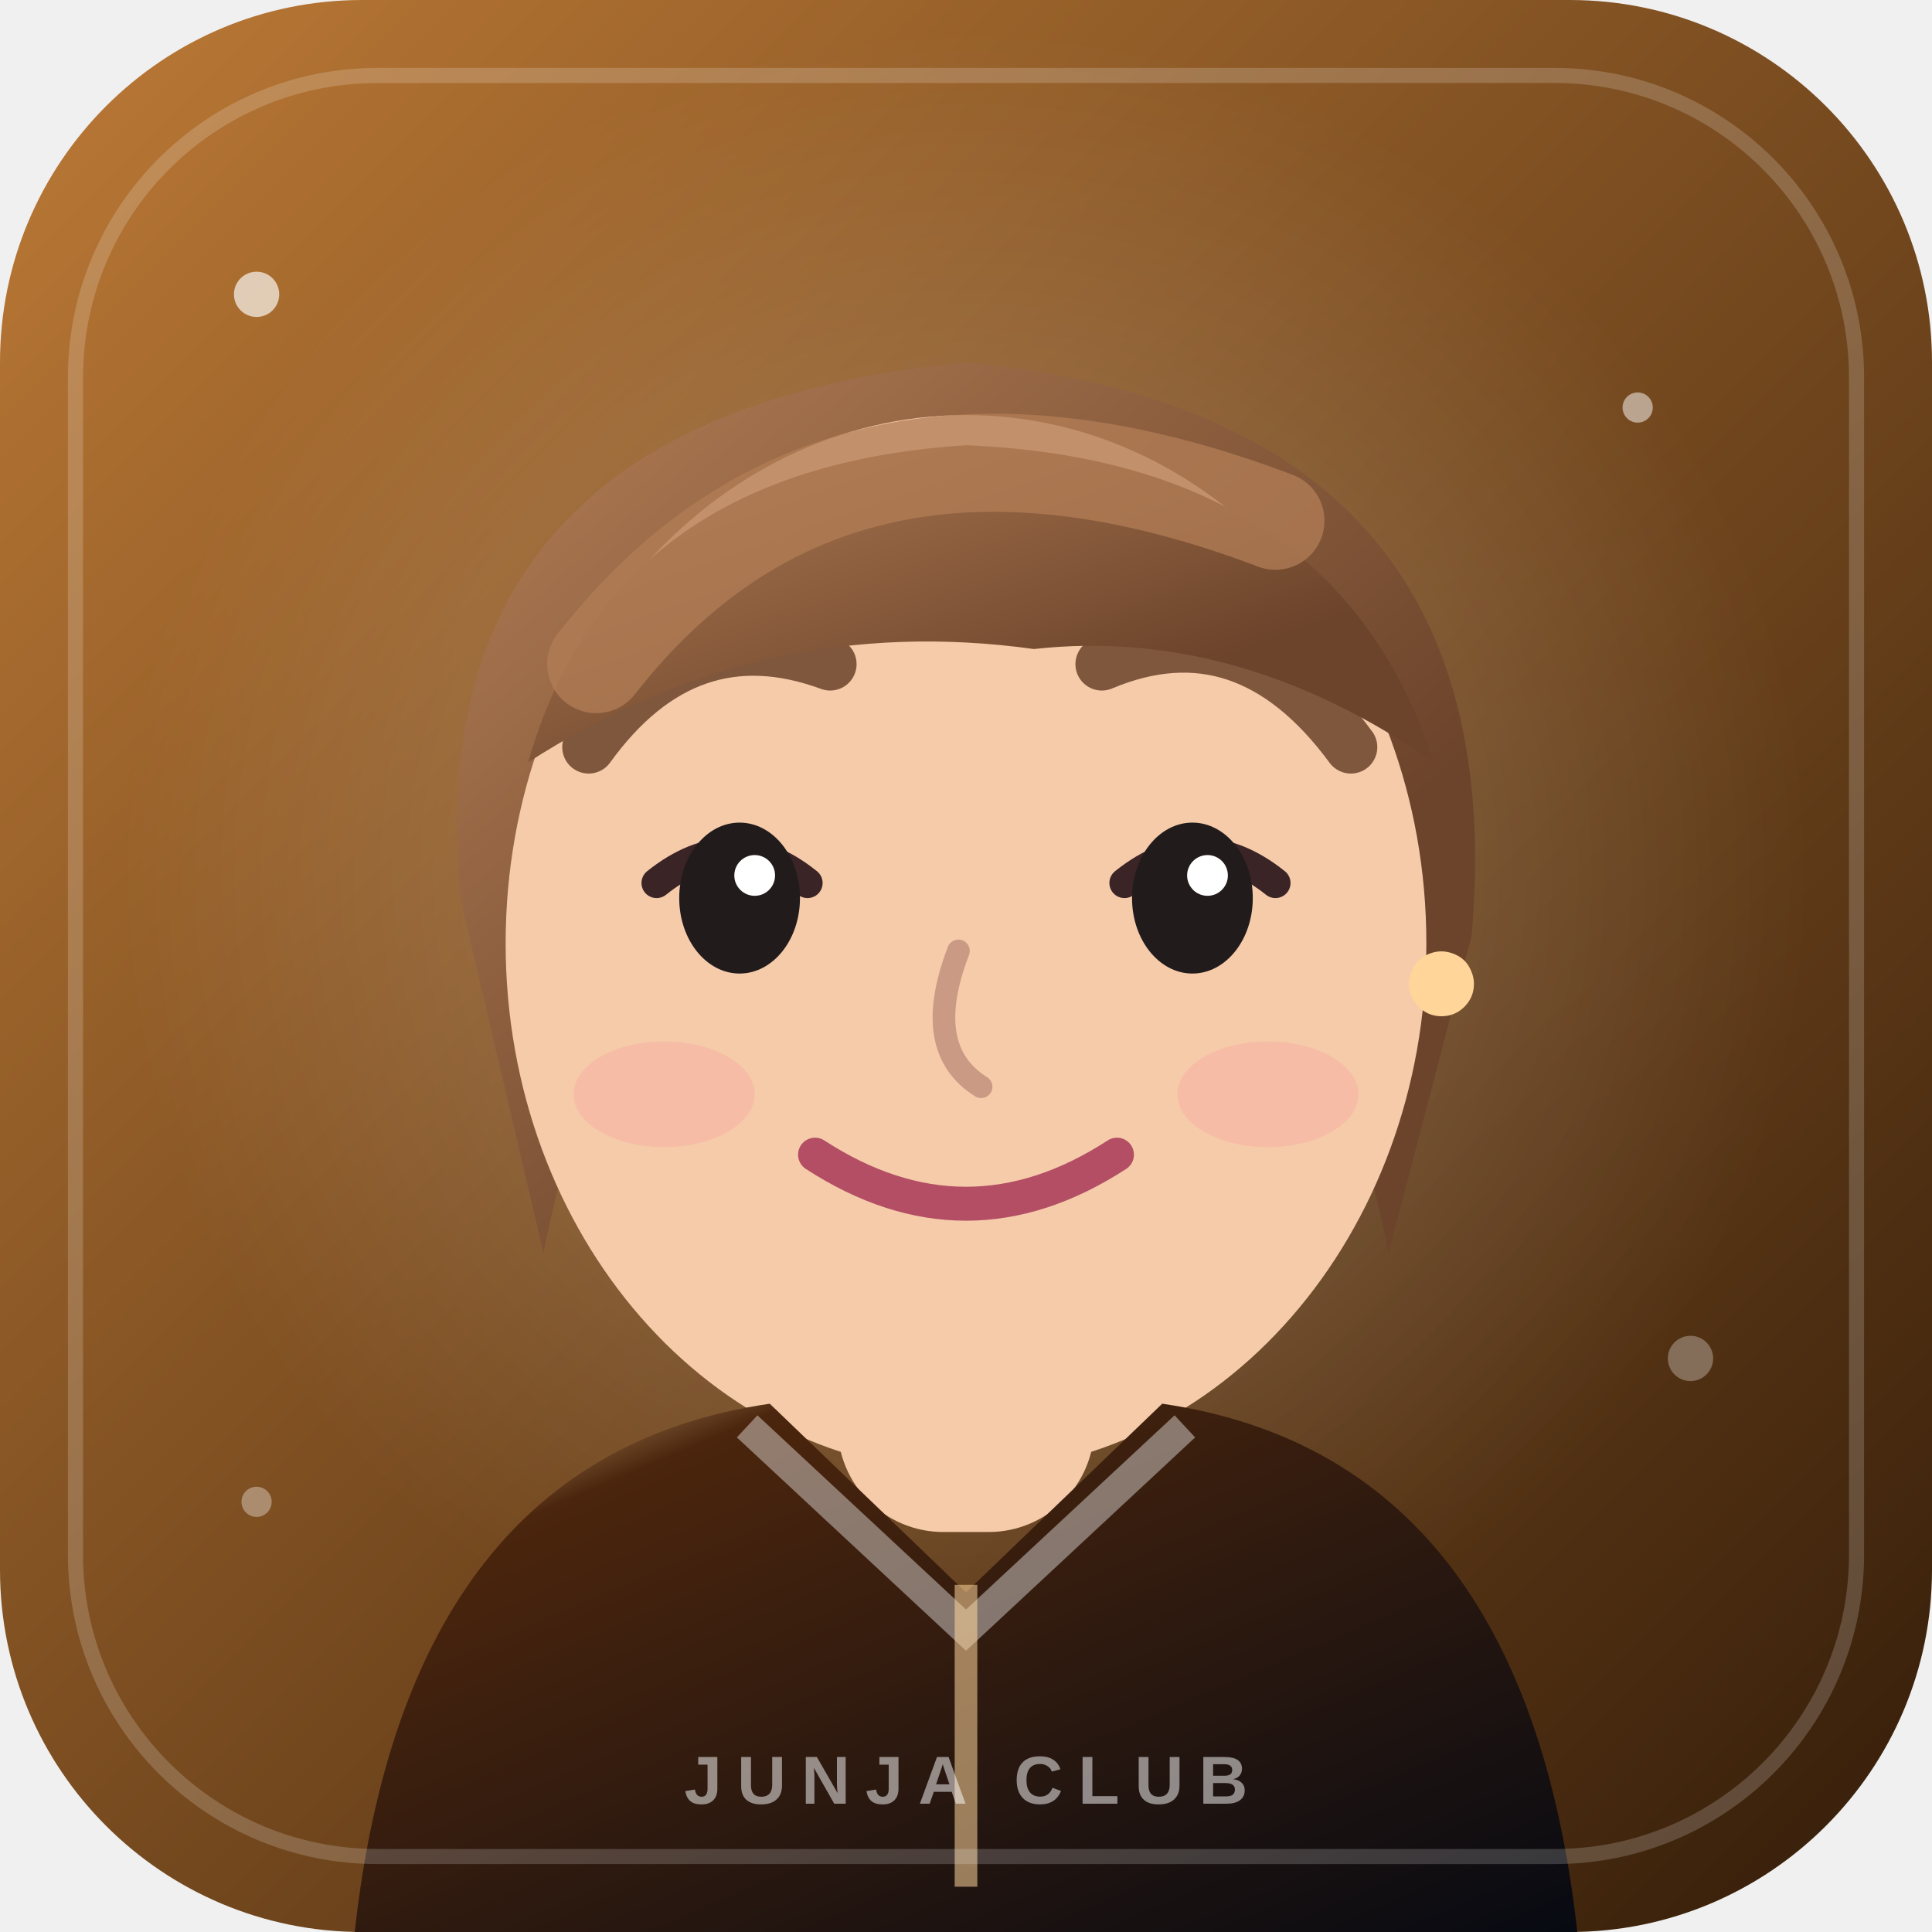
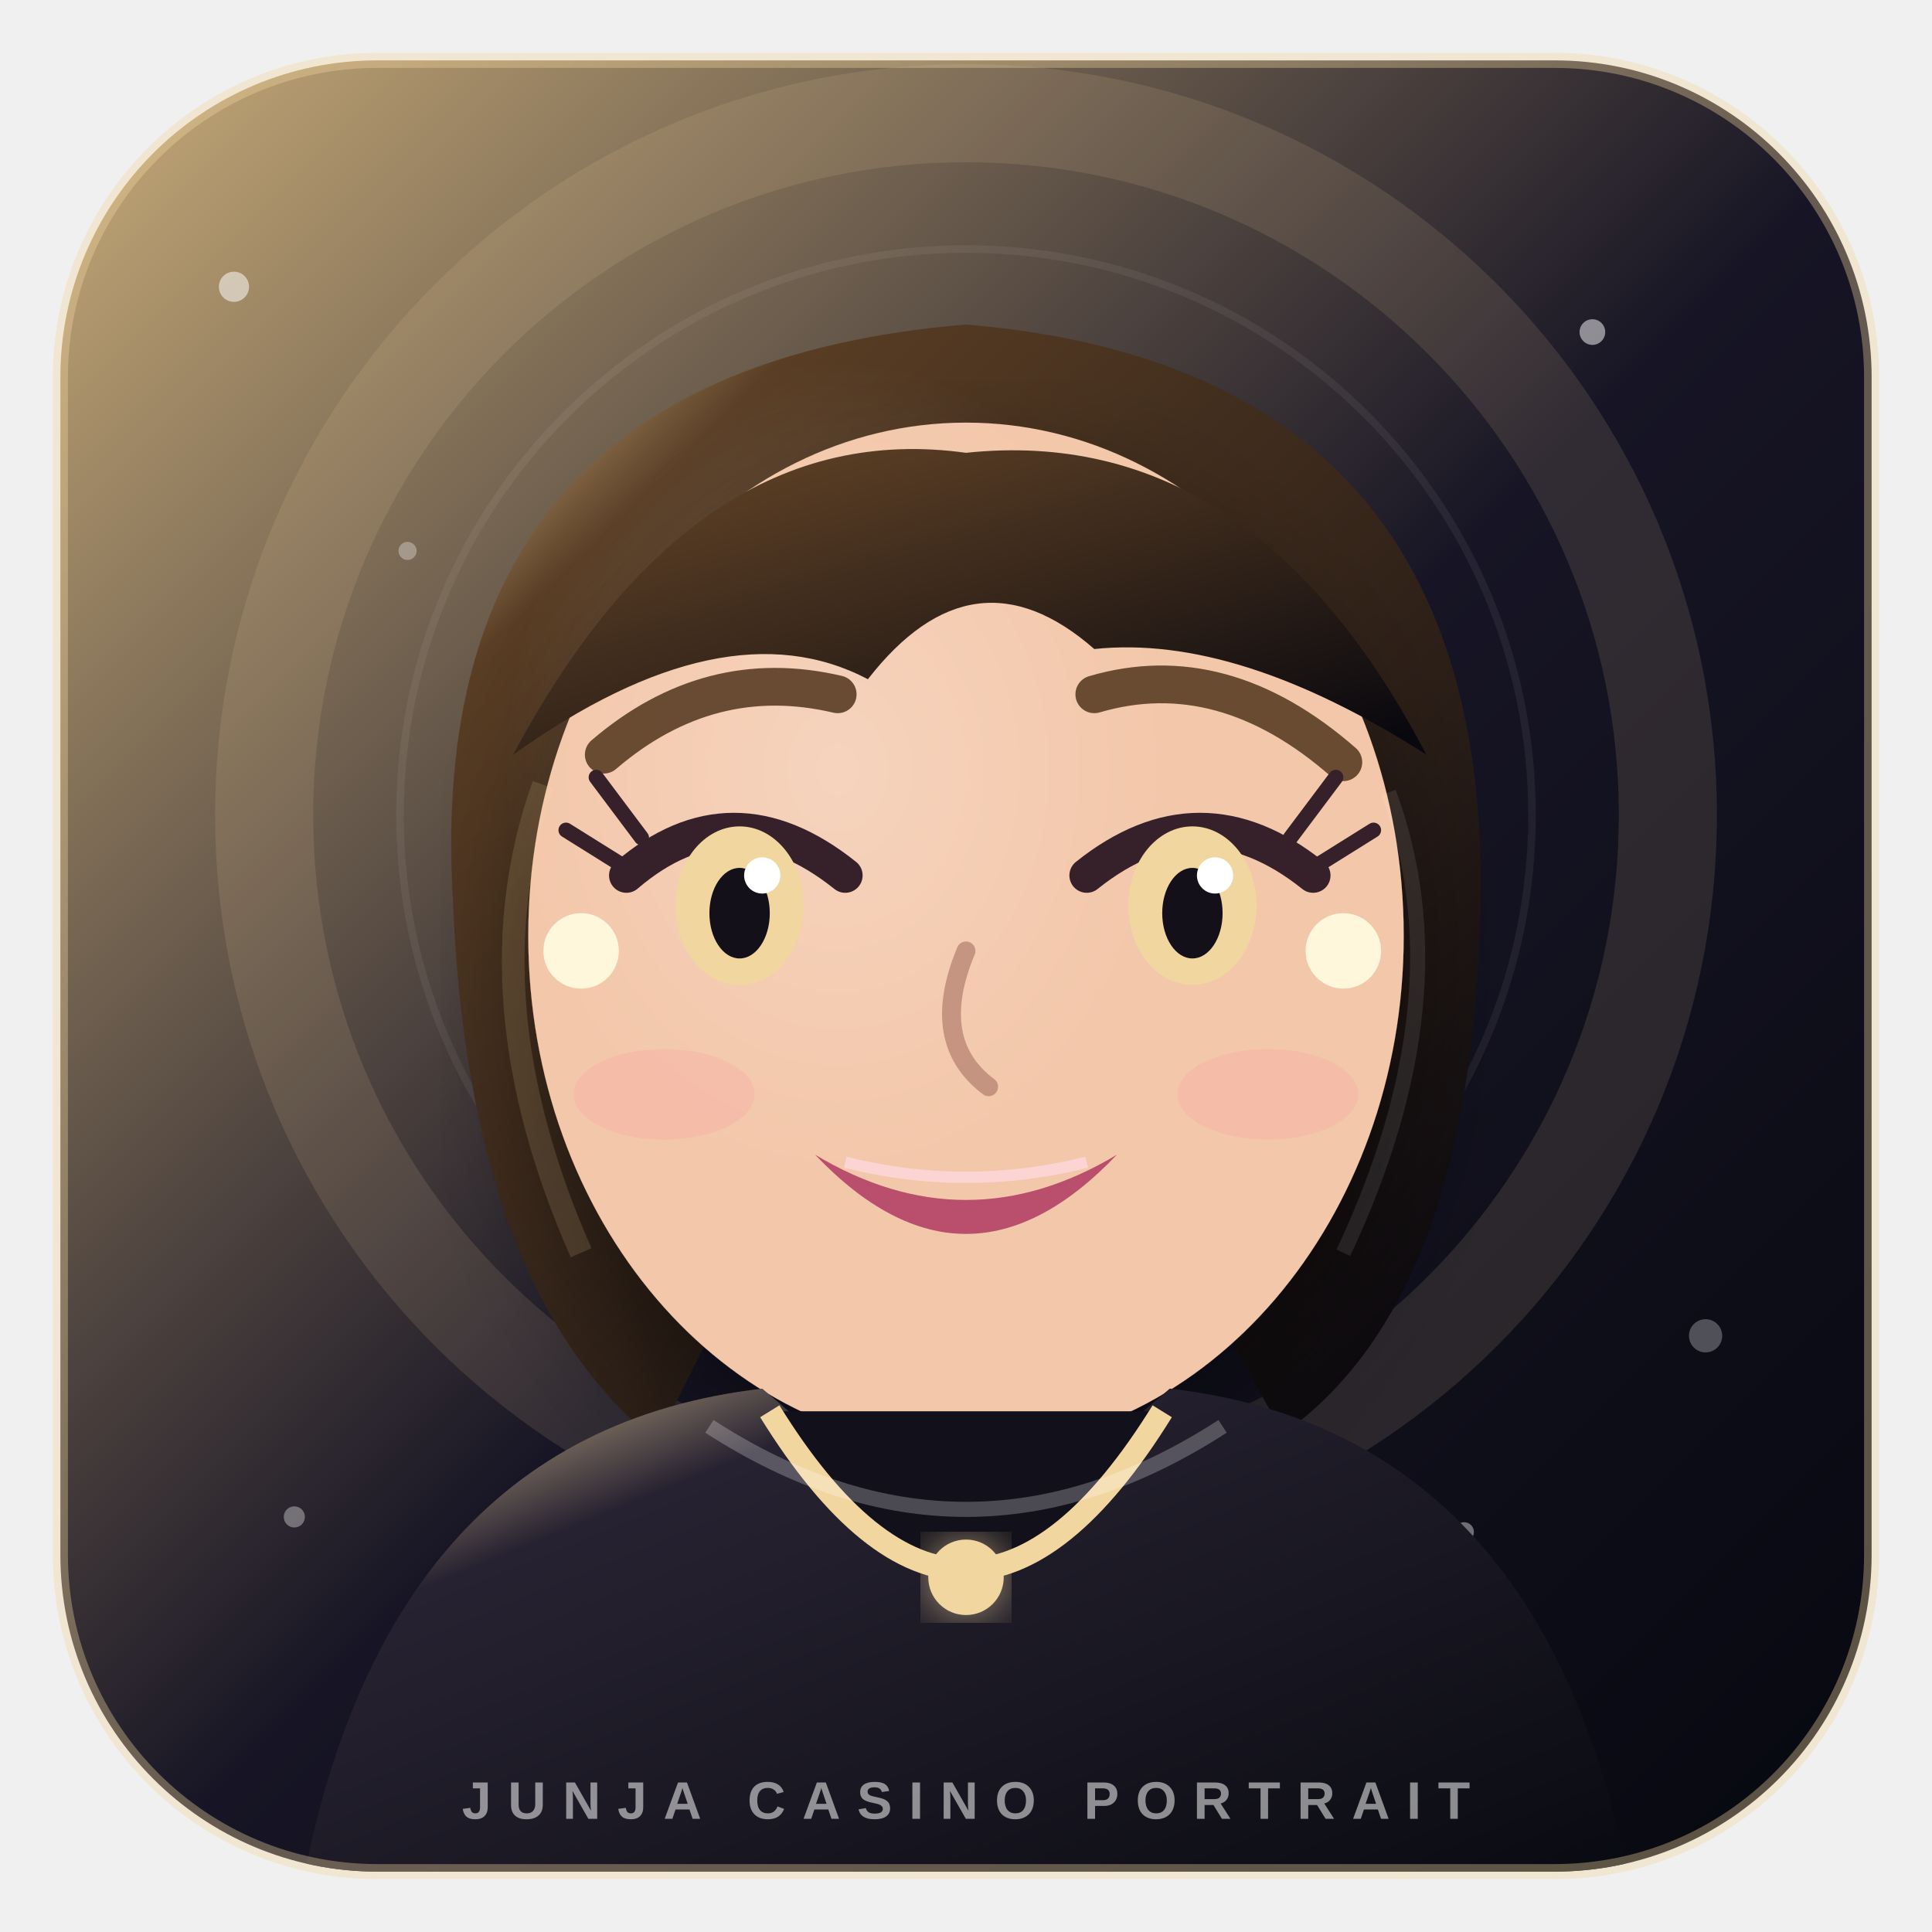
<svg xmlns="http://www.w3.org/2000/svg" viewBox="0 0 256 256">
  <defs>
    <linearGradient id="bg" x1="0" y1="0" x2="1" y2="1">
-       <stop stop-color="#bd7a36" />
-       <stop offset="1" stop-color="#331c09" />
+       <stop stop-color="#d6b77f" />
+       <stop offset=".52" stop-color="#171525" />
+       <stop offset="1" stop-color="#05070d" />
    </linearGradient>
-     <linearGradient id="hair" x1="0" y1="0" x2="1" y2="1">
-       <stop stop-color="#b27d55" />
-       <stop offset=".72" stop-color="#6c442b" />
+     <linearGradient id="hair" x1="0" y1="0" x2=".9" y2="1">
+       <stop stop-color="#f2d6a0" />
+       <stop offset=".18" stop-color="#593d24" />
+       <stop offset="1" stop-color="#09080e" />
    </linearGradient>
    <linearGradient id="cloth" x1="0" y1="0" x2="1" y2="1">
-       <stop stop-color="#ffd59a" stop-opacity=".9" />
-       <stop offset=".18" stop-color="#4b250d" />
-       <stop offset="1" stop-color="#070a12" />
+       <stop stop-color="#f2d6a0" />
+       <stop offset=".23" stop-color="#272231" />
+       <stop offset="1" stop-color="#07090f" />
    </linearGradient>
-     <radialGradient id="glow">
-       <stop stop-color="#fff" stop-opacity=".25" />
+     <radialGradient id="skin">
+       <stop stop-color="#fff" stop-opacity=".22" />
      <stop offset="1" stop-color="#fff" stop-opacity="0" />
    </radialGradient>
+     <filter id="glow">
+       <feGaussianBlur stdDeviation="4" result="b" />
+       <feMerge>
+         <feMergeNode in="b" />
+         <feMergeNode in="SourceGraphic" />
+       </feMerge>
+     </filter>
+     <filter id="soft">
+       <feDropShadow dx="0" dy="8" stdDeviation="8" flood-color="#000" flood-opacity=".45" />
+     </filter>
+     <clipPath id="clip">
+       <rect x="8" y="8" width="240" height="240" rx="42" />
+     </clipPath>
  </defs>
-   <rect width="256" height="256" rx="48" fill="url(#bg)" />
-   <circle cx="128" cy="116" r="112" fill="url(#glow)" />
-   <circle cx="34" cy="39" r="3" fill="#fff" opacity="0.65" />
-   <circle cx="217" cy="54" r="2" fill="#fff" opacity="0.5" />
-   <circle cx="34" cy="199" r="2" fill="#fff" opacity="0.35" />
-   <circle cx="224" cy="180" r="3" fill="#fff" opacity="0.3" />
-   <path d="M61 119 Q55 55 128 48 Q201 55 195 124 L184 166 Q171 102 128 94 Q85 102 72 166Z" fill="url(#hair)" />
-   <ellipse cx="128" cy="125" rx="61" ry="70" fill="#f5cbaa" />
-   <path d="M78 99 Q91 81 110 88 M146 88 Q165 80 179 99" fill="none" stroke="#6c442b" stroke-width="7" stroke-linecap="round" opacity=".86" />
-   <path d="M87 117 q10 -8 20 0 M149 117 q10 -8 20 0" fill="none" stroke="#3a2425" stroke-width="4" stroke-linecap="round" />
-   <ellipse cx="98" cy="119" rx="8" ry="10" fill="#221b1c" />
-   <ellipse cx="158" cy="119" rx="8" ry="10" fill="#221b1c" />
-   <circle cx="100" cy="116" r="2.7" fill="#fff" />
-   <circle cx="160" cy="116" r="2.7" fill="#fff" />
-   <path d="M127 126 q-5 13 3 18" fill="none" stroke="#b98574" stroke-width="3" stroke-linecap="round" opacity=".7" />
-   <ellipse cx="88" cy="145" rx="12" ry="7" fill="#ff7890" opacity=".18" />
-   <ellipse cx="168" cy="145" rx="12" ry="7" fill="#ff7890" opacity=".18" />
-   <path d="M108 153 Q128 166 148 153" fill="none" stroke="#b34e65" stroke-width="4.5" stroke-linecap="round" />
-   <path d="M70 101 Q81 62 128 59 Q177 61 190 101 Q164 83 137 86 Q101 81 70 101Z" fill="url(#hair)" />
-   <path d="M79 88 Q111 47 169 69" fill="none" stroke="#b27d55" stroke-width="13" stroke-linecap="round" opacity=".76" />
-   <g fill="#f5cbaa">
-     <rect x="111" y="169" width="34" height="34" rx="14" />
+   <g clip-path="url(#clip)">
+     <rect width="256" height="256" rx="48" fill="url(#bg)" />
+     <circle cx="31" cy="38" r="2" fill="#fff" opacity="0.52" />
+     <circle cx="211" cy="44" r="1.7" fill="#fff" opacity="0.5" />
+     <circle cx="226" cy="177" r="2.2" fill="#fff" opacity="0.28" />
+     <circle cx="39" cy="201" r="1.4" fill="#fff" opacity="0.35" />
+     <circle cx="194" cy="203" r="1.3" fill="#fff" opacity="0.4" />
+     <circle cx="54" cy="73" r="1.2" fill="#fff" opacity="0.32" />
+     <circle cx="128" cy="108" r="93" fill="none" stroke="#f2d6a0" stroke-opacity=".12" stroke-width="13" />
+     <circle cx="128" cy="108" r="75" fill="none" stroke="#fff" stroke-opacity=".06" stroke-width="1" />
+     <path d="M60 119 Q56 49 128 43 Q200 49 196 125 Q194 173 170 190 L154 161 L102 161 L87 191 Q62 171 60 119Z" fill="url(#hair)" />
+     <ellipse cx="128" cy="124" rx="58" ry="68" fill="#f3c7aa" filter="url(#soft)" />
+     <ellipse cx="111" cy="102" rx="44" ry="54" fill="url(#skin)" />
+     <path d="M68 100 Q92 55 128 60 Q166 56 189 100 Q164 84 145 86 Q129 72 115 90 Q96 80 68 100Z" fill="url(#hair)" />
+     <path d="M80 100 Q94 88 111 92 M145 92 Q162 87 178 101" fill="none" stroke="#593d24" stroke-width="5" stroke-linecap="round" opacity=".9" />
+     <path d="M83 116 Q97 104 112 116" fill="none" stroke="#36212a" stroke-width="4.6" stroke-linecap="round" />
+     <path d="M144 116 Q159 104 174 116" fill="none" stroke="#36212a" stroke-width="4.6" stroke-linecap="round" />
+     <path d="M83 115 l-8 -5 M85 111 l-6 -8 M174 115 l8 -5 M171 111 l6 -8" stroke="#36212a" stroke-width="2" stroke-linecap="round" />
+     <ellipse cx="98" cy="120" rx="8.5" ry="10.5" fill="#f2d6a0" />
+     <ellipse cx="158" cy="120" rx="8.5" ry="10.5" fill="#f2d6a0" />
+     <ellipse cx="98" cy="121" rx="4" ry="6" fill="#14101a" />
+     <ellipse cx="158" cy="121" rx="4" ry="6" fill="#14101a" />
+     <circle cx="101" cy="116" r="2.4" fill="#fff" />
+     <circle cx="161" cy="116" r="2.4" fill="#fff" />
+     <path d="M128 126 q-5 12 3 18" fill="none" stroke="#b27e6d" stroke-width="2.5" stroke-linecap="round" opacity=".7" />
+     <ellipse cx="88" cy="145" rx="12" ry="6" fill="#ff7490" opacity=".13" />
+     <ellipse cx="168" cy="145" rx="12" ry="6" fill="#ff7490" opacity=".13" />
+     <path d="M108 153 Q128 165 148 153 Q128 174 108 153Z" fill="#b94f6d" />
+     <path d="M112 154 Q128 158 144 154" fill="none" stroke="#ffd7df" stroke-width="1.5" opacity=".8" />
+     <rect x="112" y="172" width="32" height="31" rx="13" fill="#f3c7aa" />
+     <path d="M39 256 Q49 190 101 184 L128 207 L155 184 Q207 190 217 256Z" fill="url(#cloth)" />
+     <path d="M102 187 Q128 229 154 187" fill="#12101a" stroke="#f2d6a0" stroke-width="3" />
+     <path d="M94 189 Q128 211 162 189" fill="none" stroke="#fff" stroke-opacity=".24" stroke-width="2" />
+     <circle cx="128" cy="209" r="5" fill="#f2d6a0" filter="url(#glow)" />
+     <g fill="#fff7dc">
+       <circle cx="178" cy="126" r="5" />
+       <circle cx="77" cy="126" r="5" />
+     </g>
+     <path d="M72 104 Q62 132 77 166" fill="none" stroke="#f2d6a0" stroke-opacity=".14" stroke-width="3" />
+     <path d="M184 105 Q194 132 178 166" fill="none" stroke="#fff" stroke-opacity=".09" stroke-width="2" />
  </g>
-   <g fill="url(#cloth)">
-     <path d="M47 256 Q54 193 102 186 L128 211 L154 186 Q202 193 209 256Z" />
-   </g>
-   <path d="M99 189 L128 216 L157 189" fill="none" stroke="#fff" stroke-opacity=".4" stroke-width="4" />
-   <path d="M128 210 L128 250" stroke="#ffd59a" stroke-width="3" opacity=".55" />
-   <text x="191" y="136" font-size="20" text-anchor="middle" fill="#ffd59a" font-family="Arial">●</text>
-   <rect x="10" y="10" width="236" height="236" rx="40" fill="none" stroke="#fff" stroke-opacity=".18" stroke-width="2" />
-   <text x="128" y="239" text-anchor="middle" font-family="Arial, sans-serif" font-size="9" font-weight="800" fill="#fff" opacity=".5" letter-spacing="2">JUNJA CLUB</text>
+   <rect x="8" y="8" width="240" height="240" rx="42" fill="none" stroke="#f2d6a0" stroke-opacity=".36" stroke-width="2" />
+   <text x="128" y="241" text-anchor="middle" font-family="Arial,sans-serif" font-size="7" font-weight="900" fill="#fff" opacity=".52" letter-spacing="2.2">JUNJA CASINO PORTRAIT</text>
</svg>
